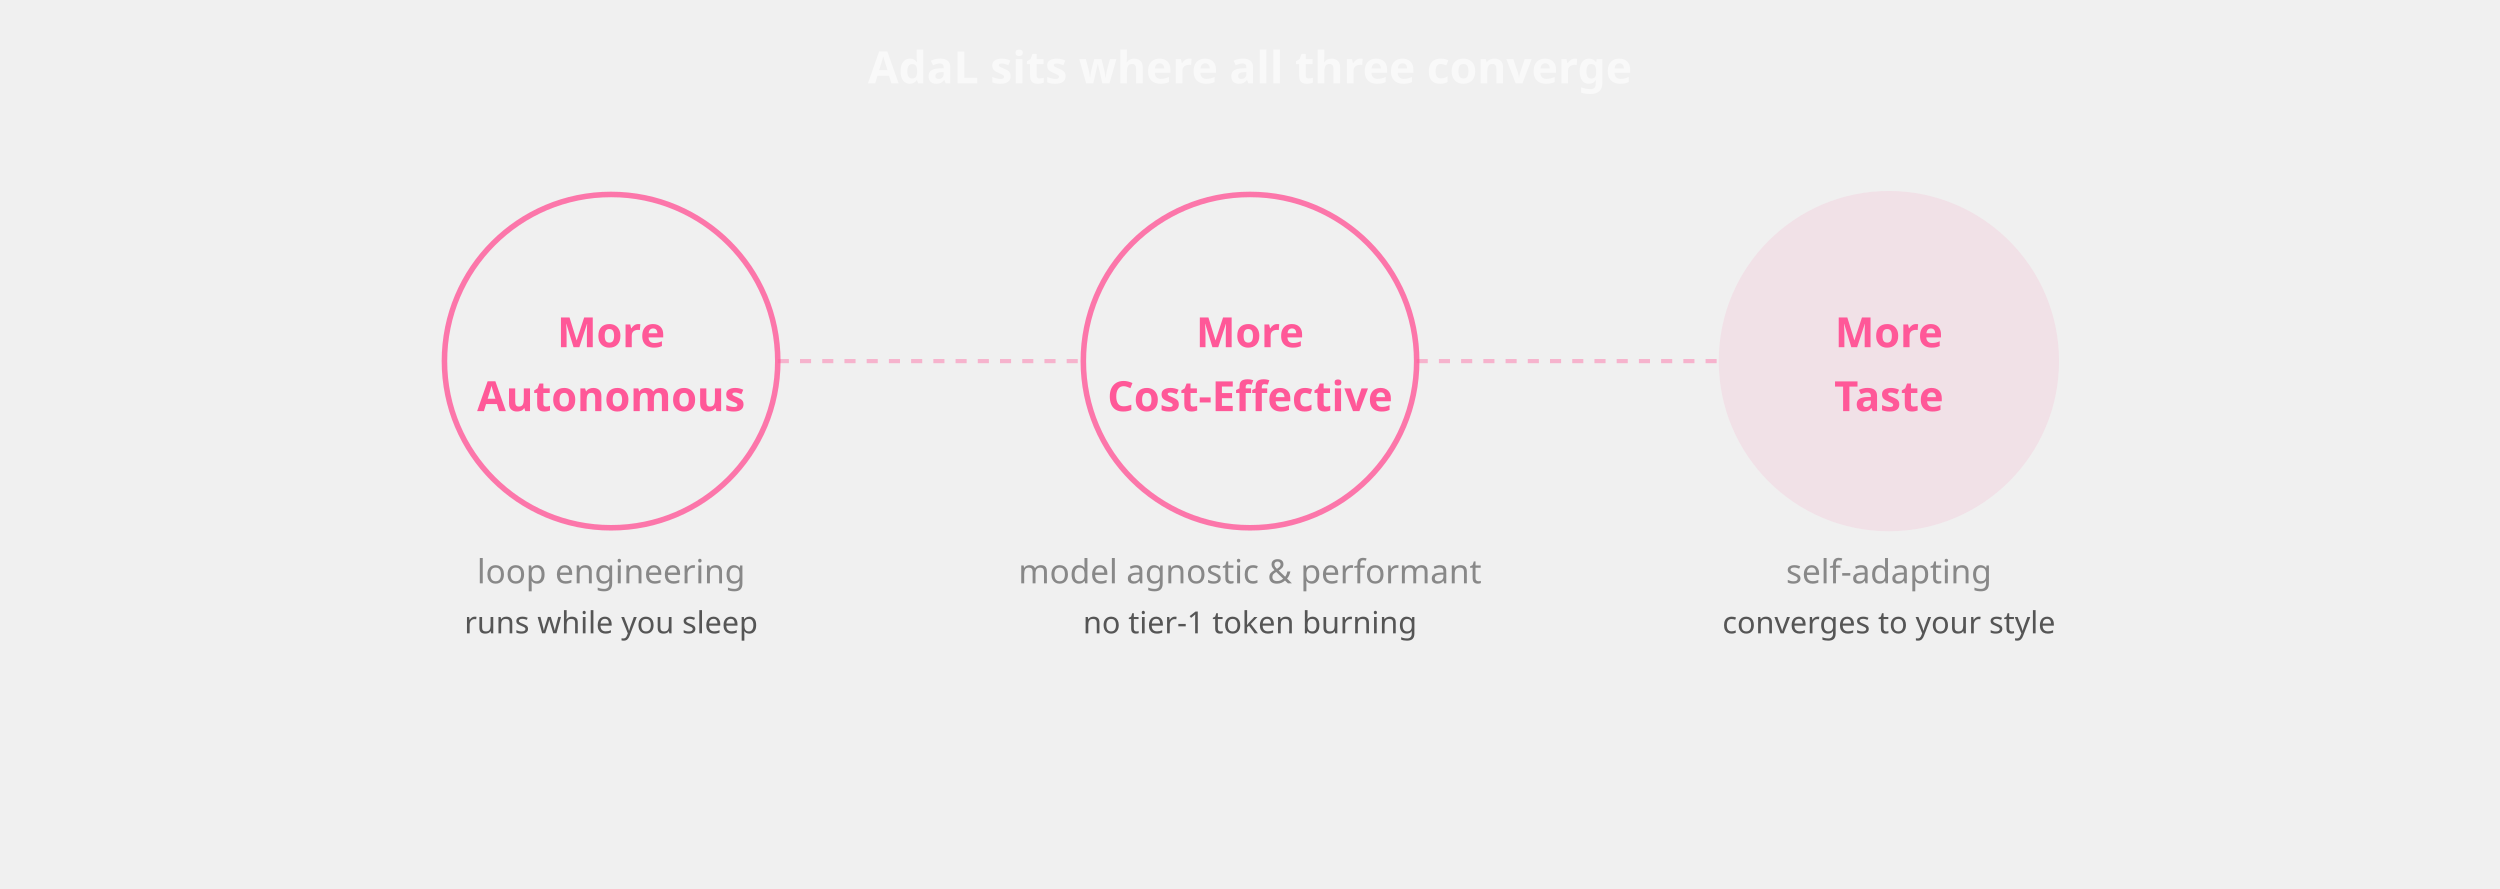
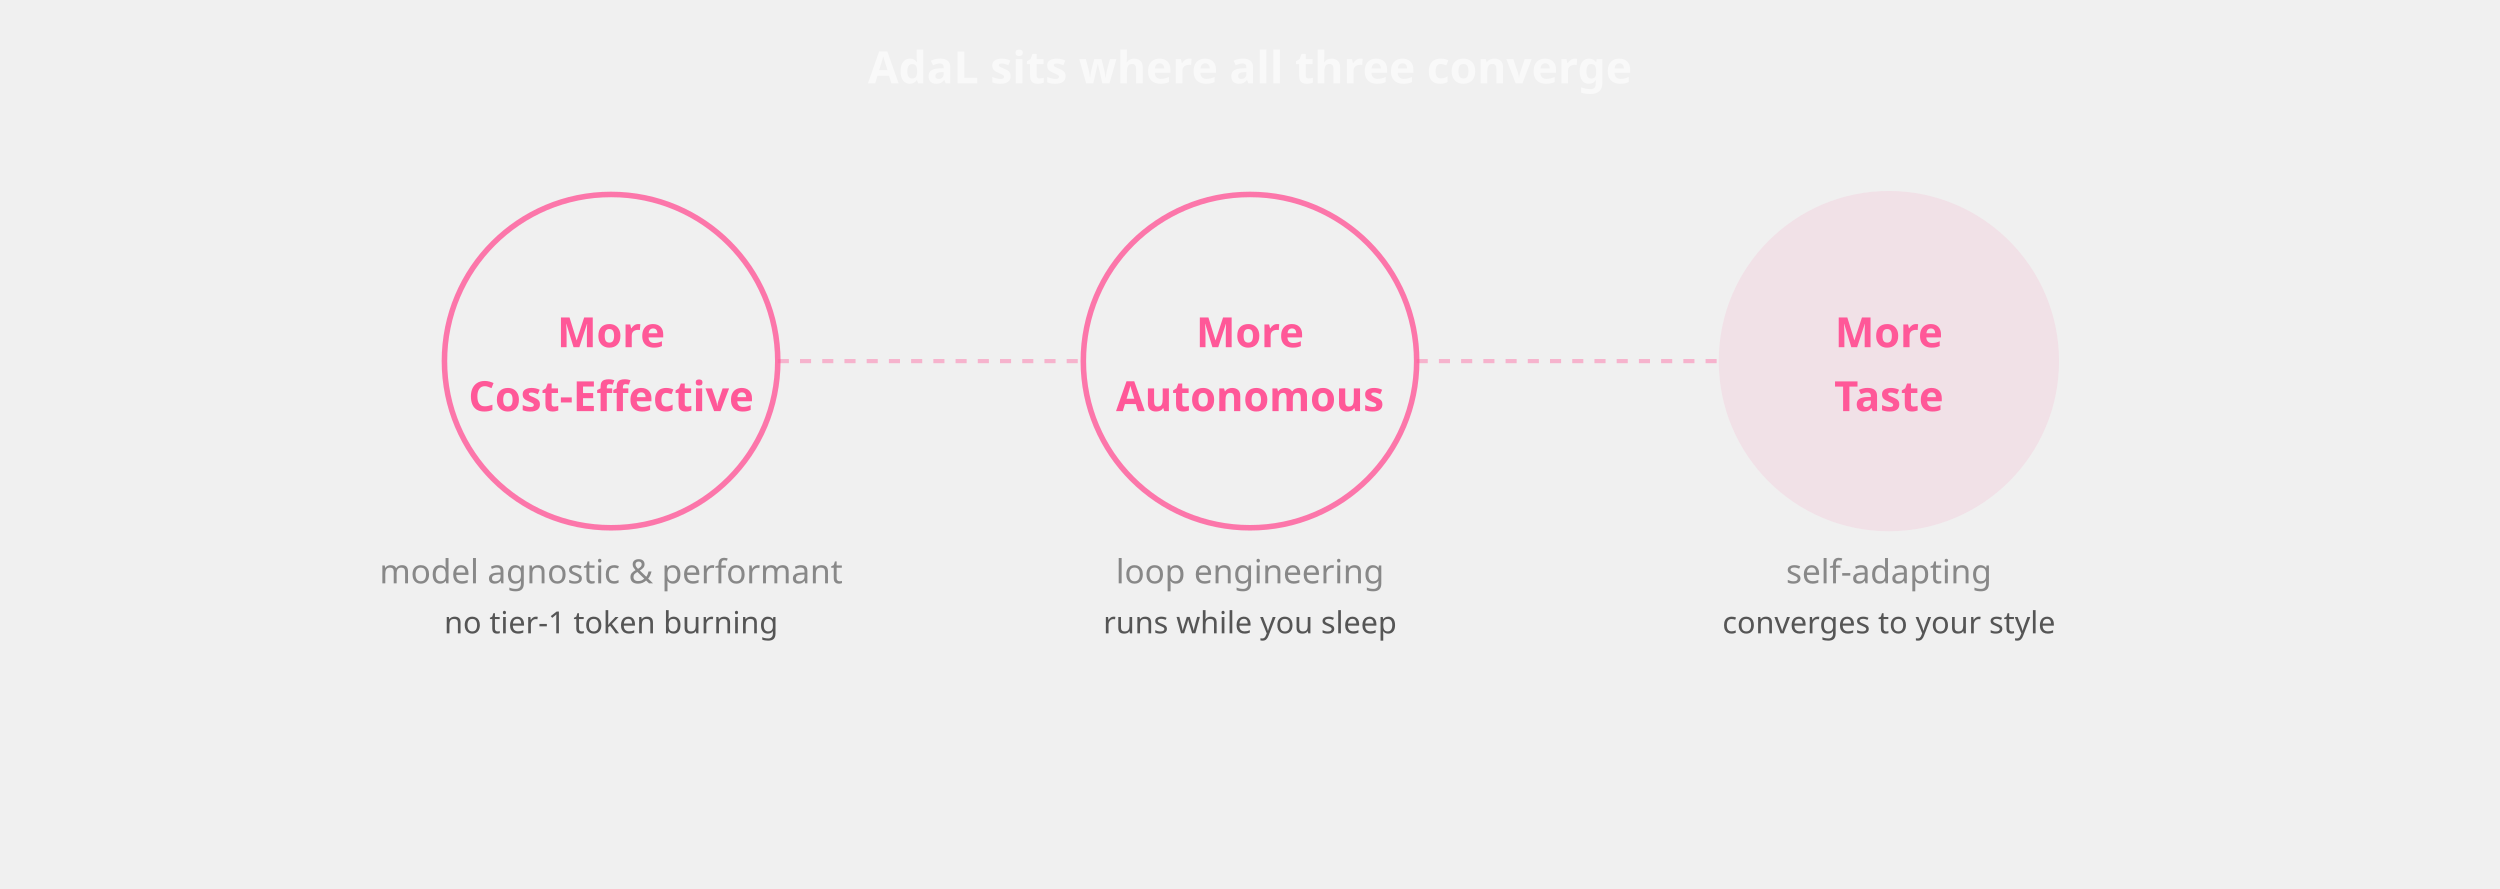
<svg xmlns="http://www.w3.org/2000/svg" width="900" height="320" viewBox="0 0 900 320" fill="none">
  <text x="450" y="30" text-anchor="middle" fill="#fff" font-family="system-ui" font-size="16" font-weight="700" opacity="0.6">AdaL sits where all three converge</text>
  <circle cx="220" cy="130" r="60" fill="none" stroke="#FF5898" stroke-width="2" opacity="0.8" />
  <text x="220" y="125" text-anchor="middle" fill="#FF5898" font-family="system-ui" font-size="15" font-weight="700">More</text>
-   <text x="220" y="148" text-anchor="middle" fill="#FF5898" font-family="system-ui" font-size="15" font-weight="700">Autonomous</text>
-   <text x="220" y="210" text-anchor="middle" fill="#888" font-family="system-ui" font-size="12">loop engineering</text>
-   <text x="220" y="228" text-anchor="middle" fill="#555" font-family="system-ui" font-size="11">runs while you sleep</text>
+   <text x="220" y="148" text-anchor="middle" fill="#FF5898" font-family="system-ui" font-size="15" font-weight="700">Cost-Effective</text>
+   <text x="220" y="210" text-anchor="middle" fill="#888" font-family="system-ui" font-size="12">model agnostic &amp; performant</text>
+   <text x="220" y="228" text-anchor="middle" fill="#555" font-family="system-ui" font-size="11">no tier-1 token burning</text>
  <circle cx="450" cy="130" r="60" fill="none" stroke="#FF5898" stroke-width="2" opacity="0.8" />
  <text x="450" y="125" text-anchor="middle" fill="#FF5898" font-family="system-ui" font-size="15" font-weight="700">More</text>
-   <text x="450" y="148" text-anchor="middle" fill="#FF5898" font-family="system-ui" font-size="15" font-weight="700">Cost-Effective</text>
-   <text x="450" y="210" text-anchor="middle" fill="#888" font-family="system-ui" font-size="12">model agnostic &amp; performant</text>
-   <text x="450" y="228" text-anchor="middle" fill="#555" font-family="system-ui" font-size="11">no tier-1 token burning</text>
+   <text x="450" y="148" text-anchor="middle" fill="#FF5898" font-family="system-ui" font-size="15" font-weight="700">Autonomous</text>
+   <text x="450" y="210" text-anchor="middle" fill="#888" font-family="system-ui" font-size="12">loop engineering</text>
+   <text x="450" y="228" text-anchor="middle" fill="#555" font-family="system-ui" font-size="11">runs while you sleep</text>
  <circle cx="680" cy="130" r="60" fill="#FF5898" opacity="0.1" stroke="#FF5898" stroke-width="2.5" />
  <text x="680" y="125" text-anchor="middle" fill="#FF5898" font-family="system-ui" font-size="15" font-weight="700">More</text>
  <text x="680" y="148" text-anchor="middle" fill="#FF5898" font-family="system-ui" font-size="15" font-weight="700">Taste</text>
  <text x="680" y="210" text-anchor="middle" fill="#888" font-family="system-ui" font-size="12">self-adapting</text>
  <text x="680" y="228" text-anchor="middle" fill="#555" font-family="system-ui" font-size="11">converges to your style</text>
  <line x1="280" y1="130" x2="390" y2="130" stroke="#FF5898" stroke-width="1.5" stroke-dasharray="4 4" opacity="0.4" />
  <line x1="510" y1="130" x2="620" y2="130" stroke="#FF5898" stroke-width="1.5" stroke-dasharray="4 4" opacity="0.4" />
</svg>
